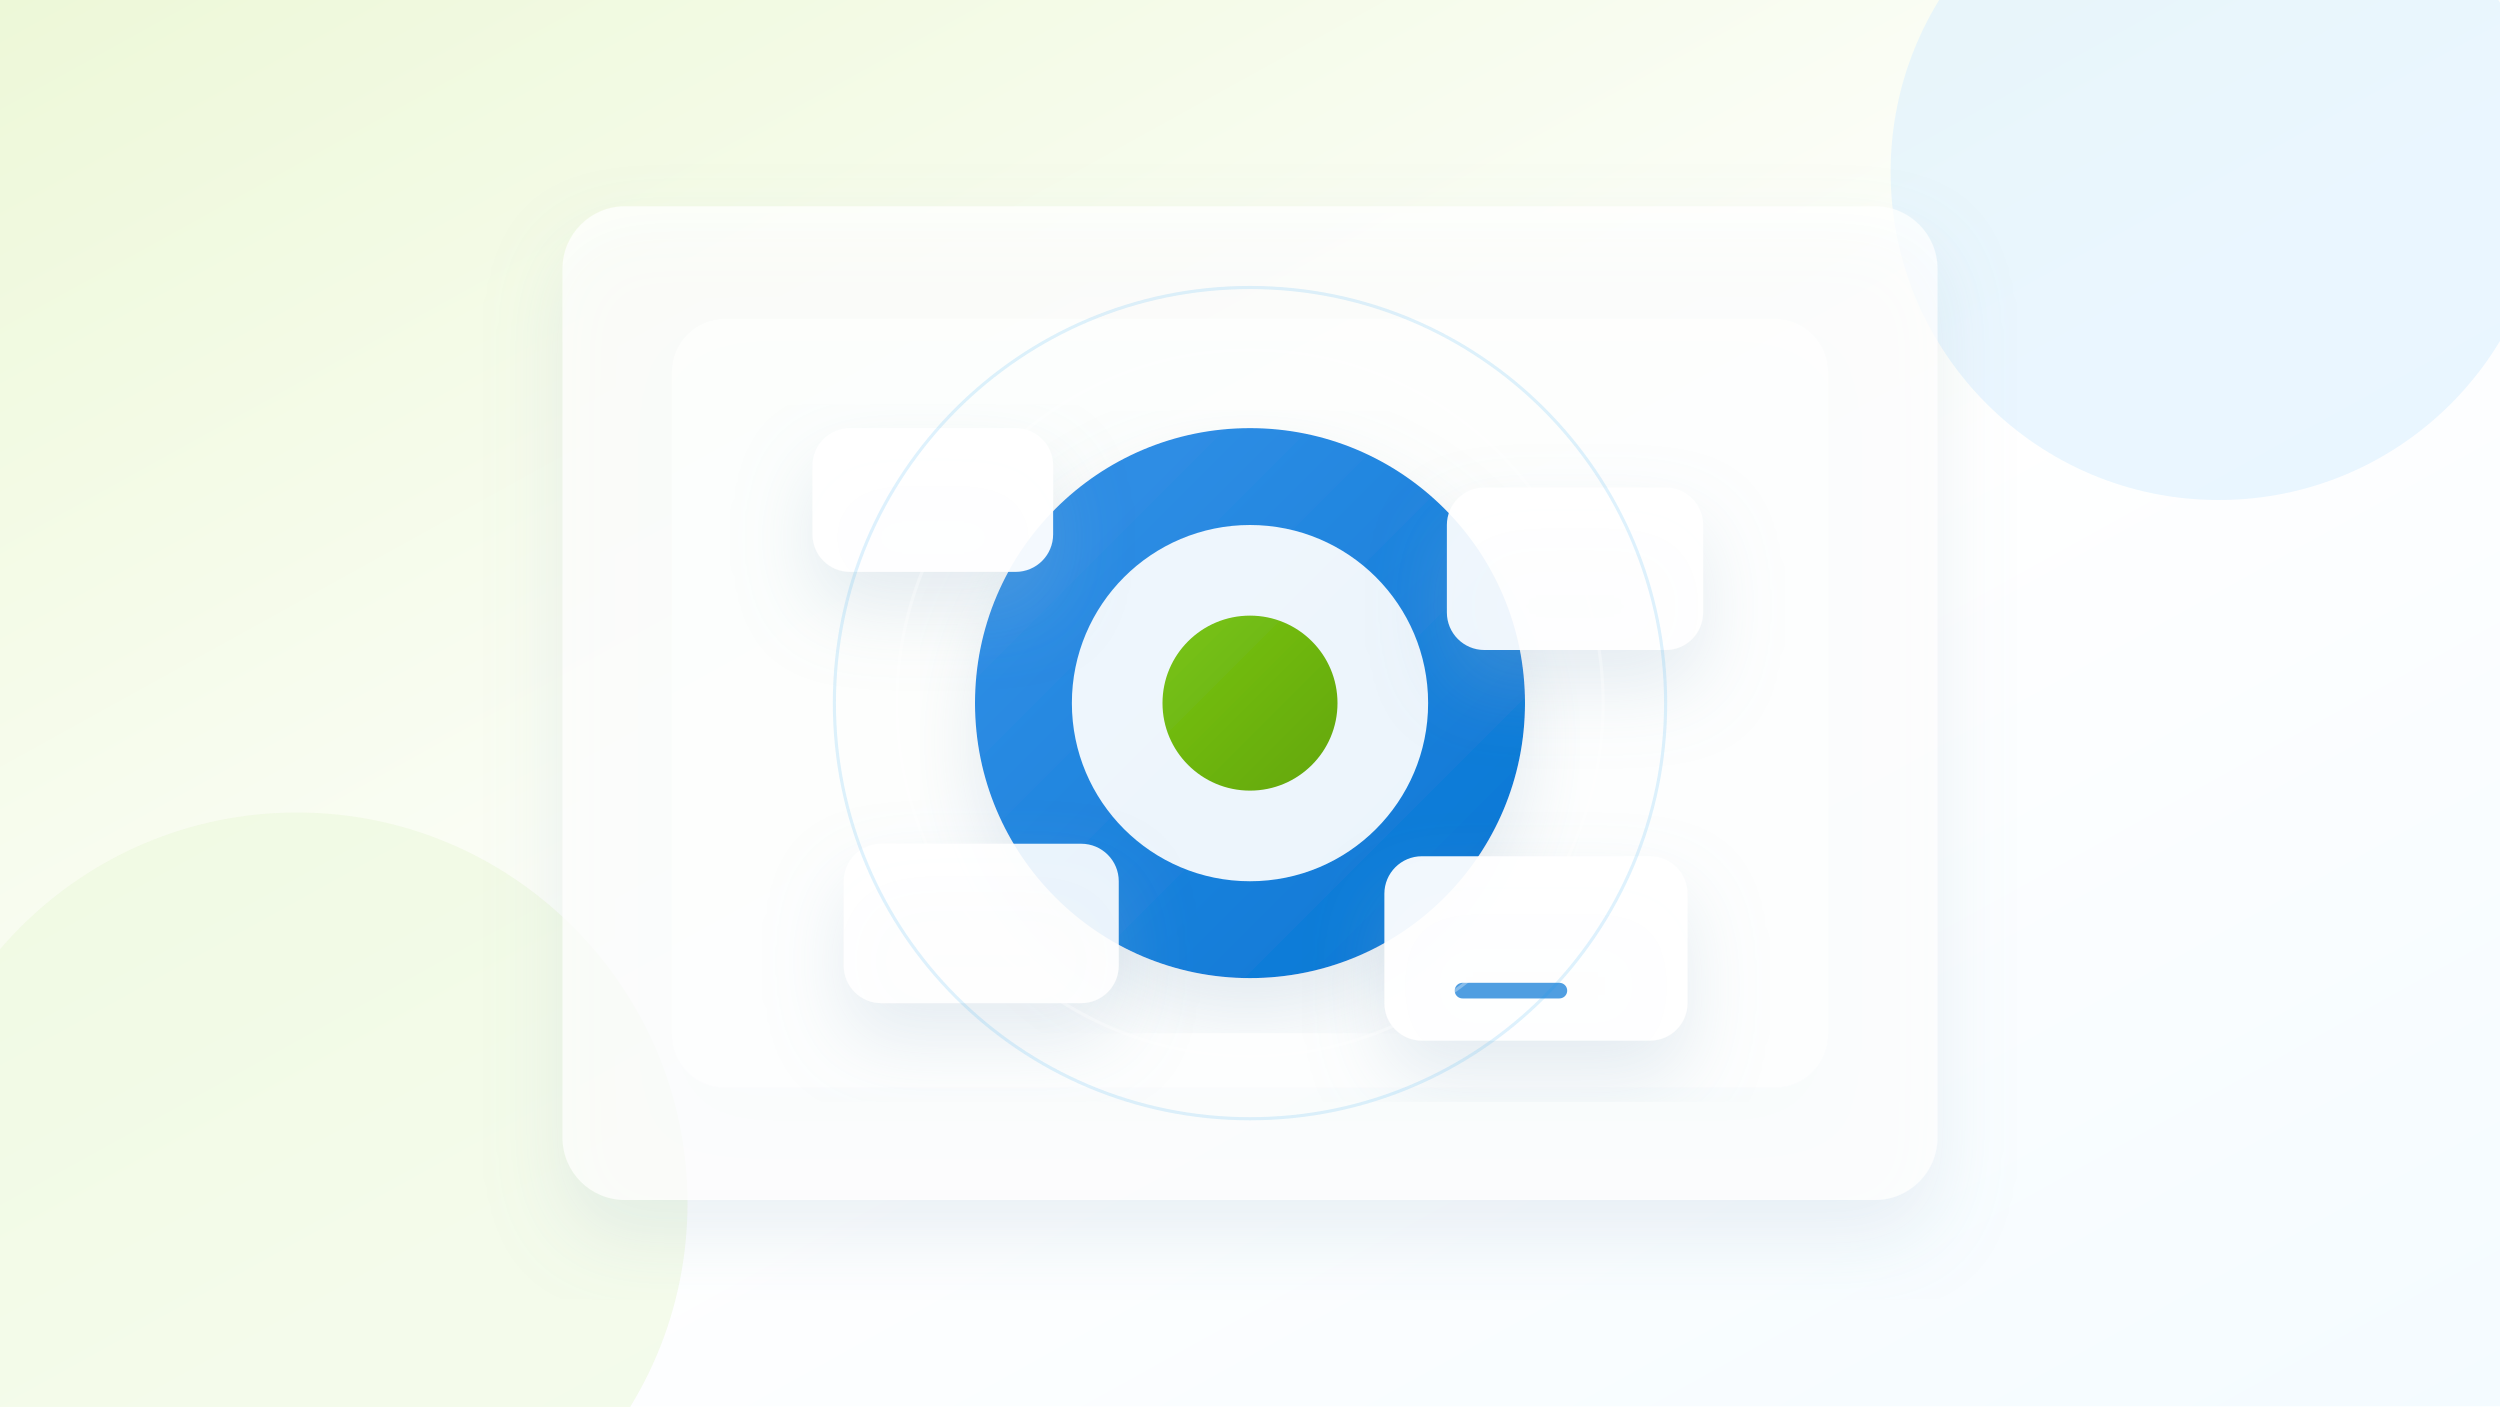
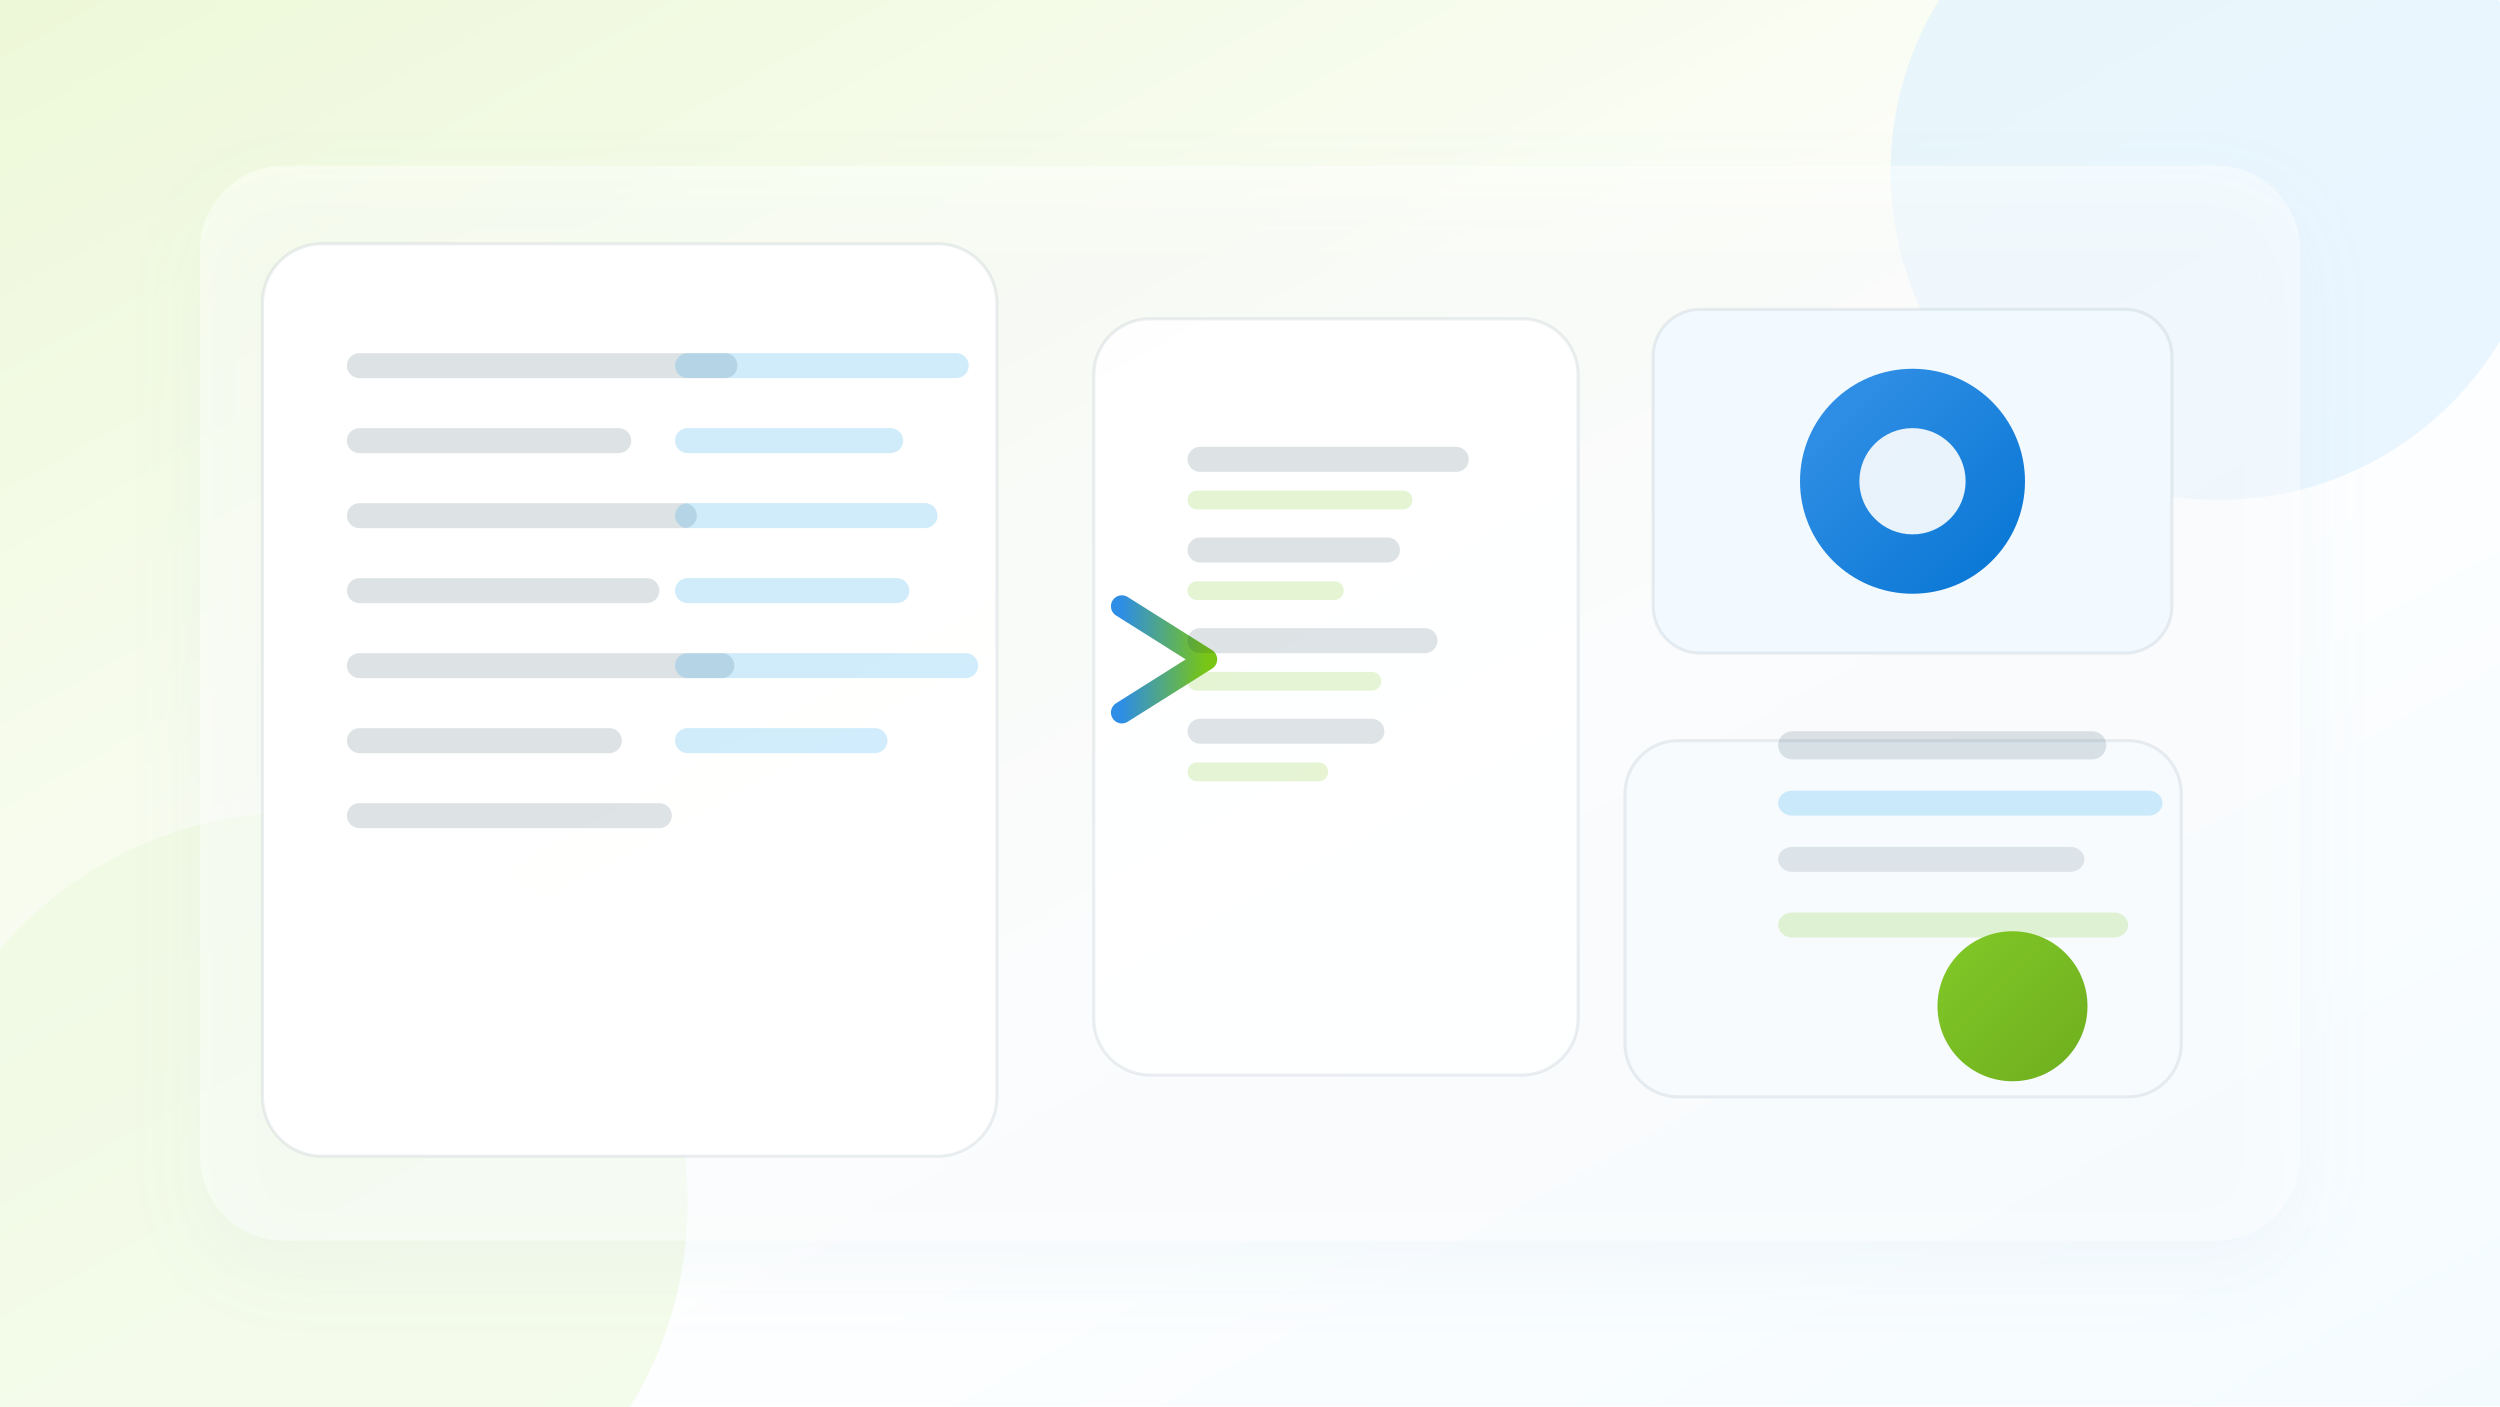
<svg xmlns="http://www.w3.org/2000/svg" width="1600" height="900" viewBox="0 0 1600 900" role="img" aria-hidden="true">
  <defs>
    <linearGradient id="bg" x1="0%" y1="0%" x2="100%" y2="100%">
      <stop offset="0%" stop-color="#edf8d8" />
      <stop offset="55%" stop-color="#ffffff" />
      <stop offset="100%" stop-color="#f4fbff" />
    </linearGradient>
-     <linearGradient id="panelGlow" x1="0%" y1="0%" x2="100%" y2="100%">
-       <stop offset="0%" stop-color="rgba(255,255,255,0.92)" />
-       <stop offset="100%" stop-color="rgba(255,255,255,0.58)" />
-     </linearGradient>
-     <linearGradient id="blueOrb" x1="20%" y1="20%" x2="85%" y2="85%">
+     <linearGradient id="primaryOrb" x1="20%" y1="20%" x2="85%" y2="85%">
      <stop offset="0%" stop-color="#2e8de4" />
      <stop offset="100%" stop-color="#0c79d6" />
    </linearGradient>
-     <linearGradient id="accent" x1="0%" y1="0%" x2="100%" y2="100%">
+     <linearGradient id="accentOrb" x1="0%" y1="0%" x2="100%" y2="100%">
      <stop offset="0%" stop-color="#78c515" />
      <stop offset="100%" stop-color="#63a60b" />
    </linearGradient>
    <linearGradient id="line" x1="0%" y1="0%" x2="100%" y2="0%">
      <stop offset="0%" stop-color="#2e8de4" />
      <stop offset="100%" stop-color="#78c515" />
    </linearGradient>
-     <filter id="shadow" x="-10%" y="-10%" width="120%" height="120%">
-       <feDropShadow dx="0" dy="24" stdDeviation="24" flood-color="#98b7cc" flood-opacity="0.25" />
+     <filter id="shadowSoft" x="-10%" y="-10%" width="120%" height="120%">
+       <feDropShadow dx="0" dy="18" stdDeviation="22" flood-color="#98b7cc" flood-opacity="0.18" />
    </filter>
  </defs>
  <rect width="1600" height="900" fill="url(#bg)" />
  <g opacity="0.55">
    <circle cx="1420" cy="110" r="210" fill="#d8efff" />
    <circle cx="190" cy="770" r="250" fill="#ebf7da" />
  </g>
-   <g filter="url(#shadow)">
-     <rect x="360" y="132" width="880" height="636" rx="40" fill="rgba(255,255,255,0.74)" />
-     <rect x="430" y="204" width="740" height="492" rx="34" fill="rgba(255,255,255,0.58)" />
+   <g filter="url(#shadowSoft)">
+     <rect x="128" y="106" width="1344" height="688" rx="54" fill="rgba(255,255,255,0.42)" />
  </g>
-   <g filter="url(#shadow)">
-     <circle cx="800" cy="450" r="176" fill="url(#blueOrb)" />
-     <circle cx="800" cy="450" r="114" fill="rgba(255,255,255,0.92)" />
-     <circle cx="800" cy="450" r="56" fill="url(#accent)" />
-   </g>
-   <g filter="url(#shadow)">
-     <rect x="520" y="274" width="154" height="92" rx="24" fill="rgba(255,255,255,0.94)" />
-     <rect x="926" y="312" width="164" height="104" rx="24" fill="rgba(255,255,255,0.92)" />
-     <rect x="540" y="540" width="176" height="102" rx="24" fill="rgba(255,255,255,0.9)" />
-     <rect x="886" y="548" width="194" height="118" rx="24" fill="rgba(255,255,255,0.94)" />
-   </g>
-   <g fill="none" stroke-linecap="round">
-     <path d="M574 320 H628" stroke="url(#line)" stroke-width="12" />
-     <path d="M954 364 H1036" stroke="url(#line)" stroke-width="12" />
-     <path d="M572 592 H650" stroke="url(#line)" stroke-width="12" />
-     <path d="M924 598 H1022" stroke="url(#line)" stroke-width="12" />
-     <path d="M936 634 H998" stroke="#0c79d6" stroke-width="10" opacity="0.72" />
-   </g>
-   <g opacity="0.7">
-     <circle cx="800" cy="450" r="226" fill="none" stroke="rgba(255,255,255,0.46)" stroke-width="2" />
-     <circle cx="800" cy="450" r="266" fill="none" stroke="rgba(5,150,239,0.18)" stroke-width="2" />
-   </g>
+   <rect x="168" y="156" width="470" height="584" rx="38" fill="rgba(255,255,255,0.92)" stroke="rgba(17,52,76,0.08)" stroke-width="2" />
+   <rect x="700" y="204" width="310" height="484" rx="36" fill="rgba(255,255,255,0.88)" stroke="rgba(17,52,76,0.08)" stroke-width="2" />
+   <rect x="1058" y="198" width="332" height="220" rx="30" fill="rgba(242,250,255,0.94)" stroke="rgba(17,52,76,0.08)" stroke-width="2" />
+   <rect x="1040" y="474" width="356" height="228" rx="34" fill="rgba(246,251,254,0.96)" stroke="rgba(17,52,76,0.08)" stroke-width="2" />
+   <path d="M652 422h92" fill="none" stroke="url(#line)" stroke-width="18" stroke-linecap="round" />
+   <path d="M718 388l54 34-54 34" fill="none" stroke="url(#line)" stroke-width="14" stroke-linecap="round" stroke-linejoin="round" />
+   <circle cx="1224" cy="308" r="72" fill="url(#primaryOrb)" />
+   <circle cx="1224" cy="308" r="34" fill="rgba(255,255,255,0.9)" />
+   <circle cx="1288" cy="644" r="48" fill="url(#accentOrb)" opacity="0.92" />
+   <rect x="222" y="226" width="250" height="16" rx="8" fill="rgba(17,52,76,0.14)" />
+   <rect x="222" y="274" width="182" height="16" rx="8" fill="rgba(17,52,76,0.14)" />
+   <rect x="222" y="322" width="224" height="16" rx="8" fill="rgba(17,52,76,0.14)" />
+   <rect x="222" y="370" width="200" height="16" rx="8" fill="rgba(17,52,76,0.14)" />
+   <rect x="222" y="418" width="248" height="16" rx="8" fill="rgba(17,52,76,0.14)" />
+   <rect x="222" y="466" width="176" height="16" rx="8" fill="rgba(17,52,76,0.14)" />
+   <rect x="222" y="514" width="208" height="16" rx="8" fill="rgba(17,52,76,0.14)" />
+   <rect x="432" y="226" width="188" height="16" rx="8" fill="rgba(5,150,239,0.18)" />
+   <rect x="432" y="274" width="146" height="16" rx="8" fill="rgba(5,150,239,0.18)" />
+   <rect x="432" y="322" width="168" height="16" rx="8" fill="rgba(5,150,239,0.18)" />
+   <rect x="432" y="370" width="150" height="16" rx="8" fill="rgba(5,150,239,0.18)" />
+   <rect x="432" y="418" width="194" height="16" rx="8" fill="rgba(5,150,239,0.18)" />
+   <rect x="432" y="466" width="136" height="16" rx="8" fill="rgba(5,150,239,0.18)" />
+   <rect x="760" y="286" width="180" height="16" rx="8" fill="rgba(17,52,76,0.14)" />
+   <rect x="760" y="314" width="144" height="12" rx="6" fill="rgba(120,197,21,0.18)" />
+   <rect x="760" y="344" width="136" height="16" rx="8" fill="rgba(17,52,76,0.14)" />
+   <rect x="760" y="372" width="100" height="12" rx="6" fill="rgba(120,197,21,0.18)" />
+   <rect x="760" y="402" width="160" height="16" rx="8" fill="rgba(17,52,76,0.14)" />
+   <rect x="760" y="430" width="124" height="12" rx="6" fill="rgba(120,197,21,0.18)" />
+   <rect x="760" y="460" width="126" height="16" rx="8" fill="rgba(17,52,76,0.14)" />
+   <rect x="760" y="488" width="90" height="12" rx="6" fill="rgba(120,197,21,0.18)" />
+   <rect x="1138" y="468" width="210" height="18" rx="9" fill="rgba(17,52,76,0.14)" />
+   <rect x="1138" y="506" width="246" height="16" rx="9" fill="rgba(5,150,239,0.18)" />
+   <rect x="1138" y="542" width="196" height="16" rx="9" fill="rgba(17,52,76,0.12)" />
+   <rect x="1138" y="584" width="224" height="16" rx="9" fill="rgba(120,197,21,0.18)" />
</svg>
